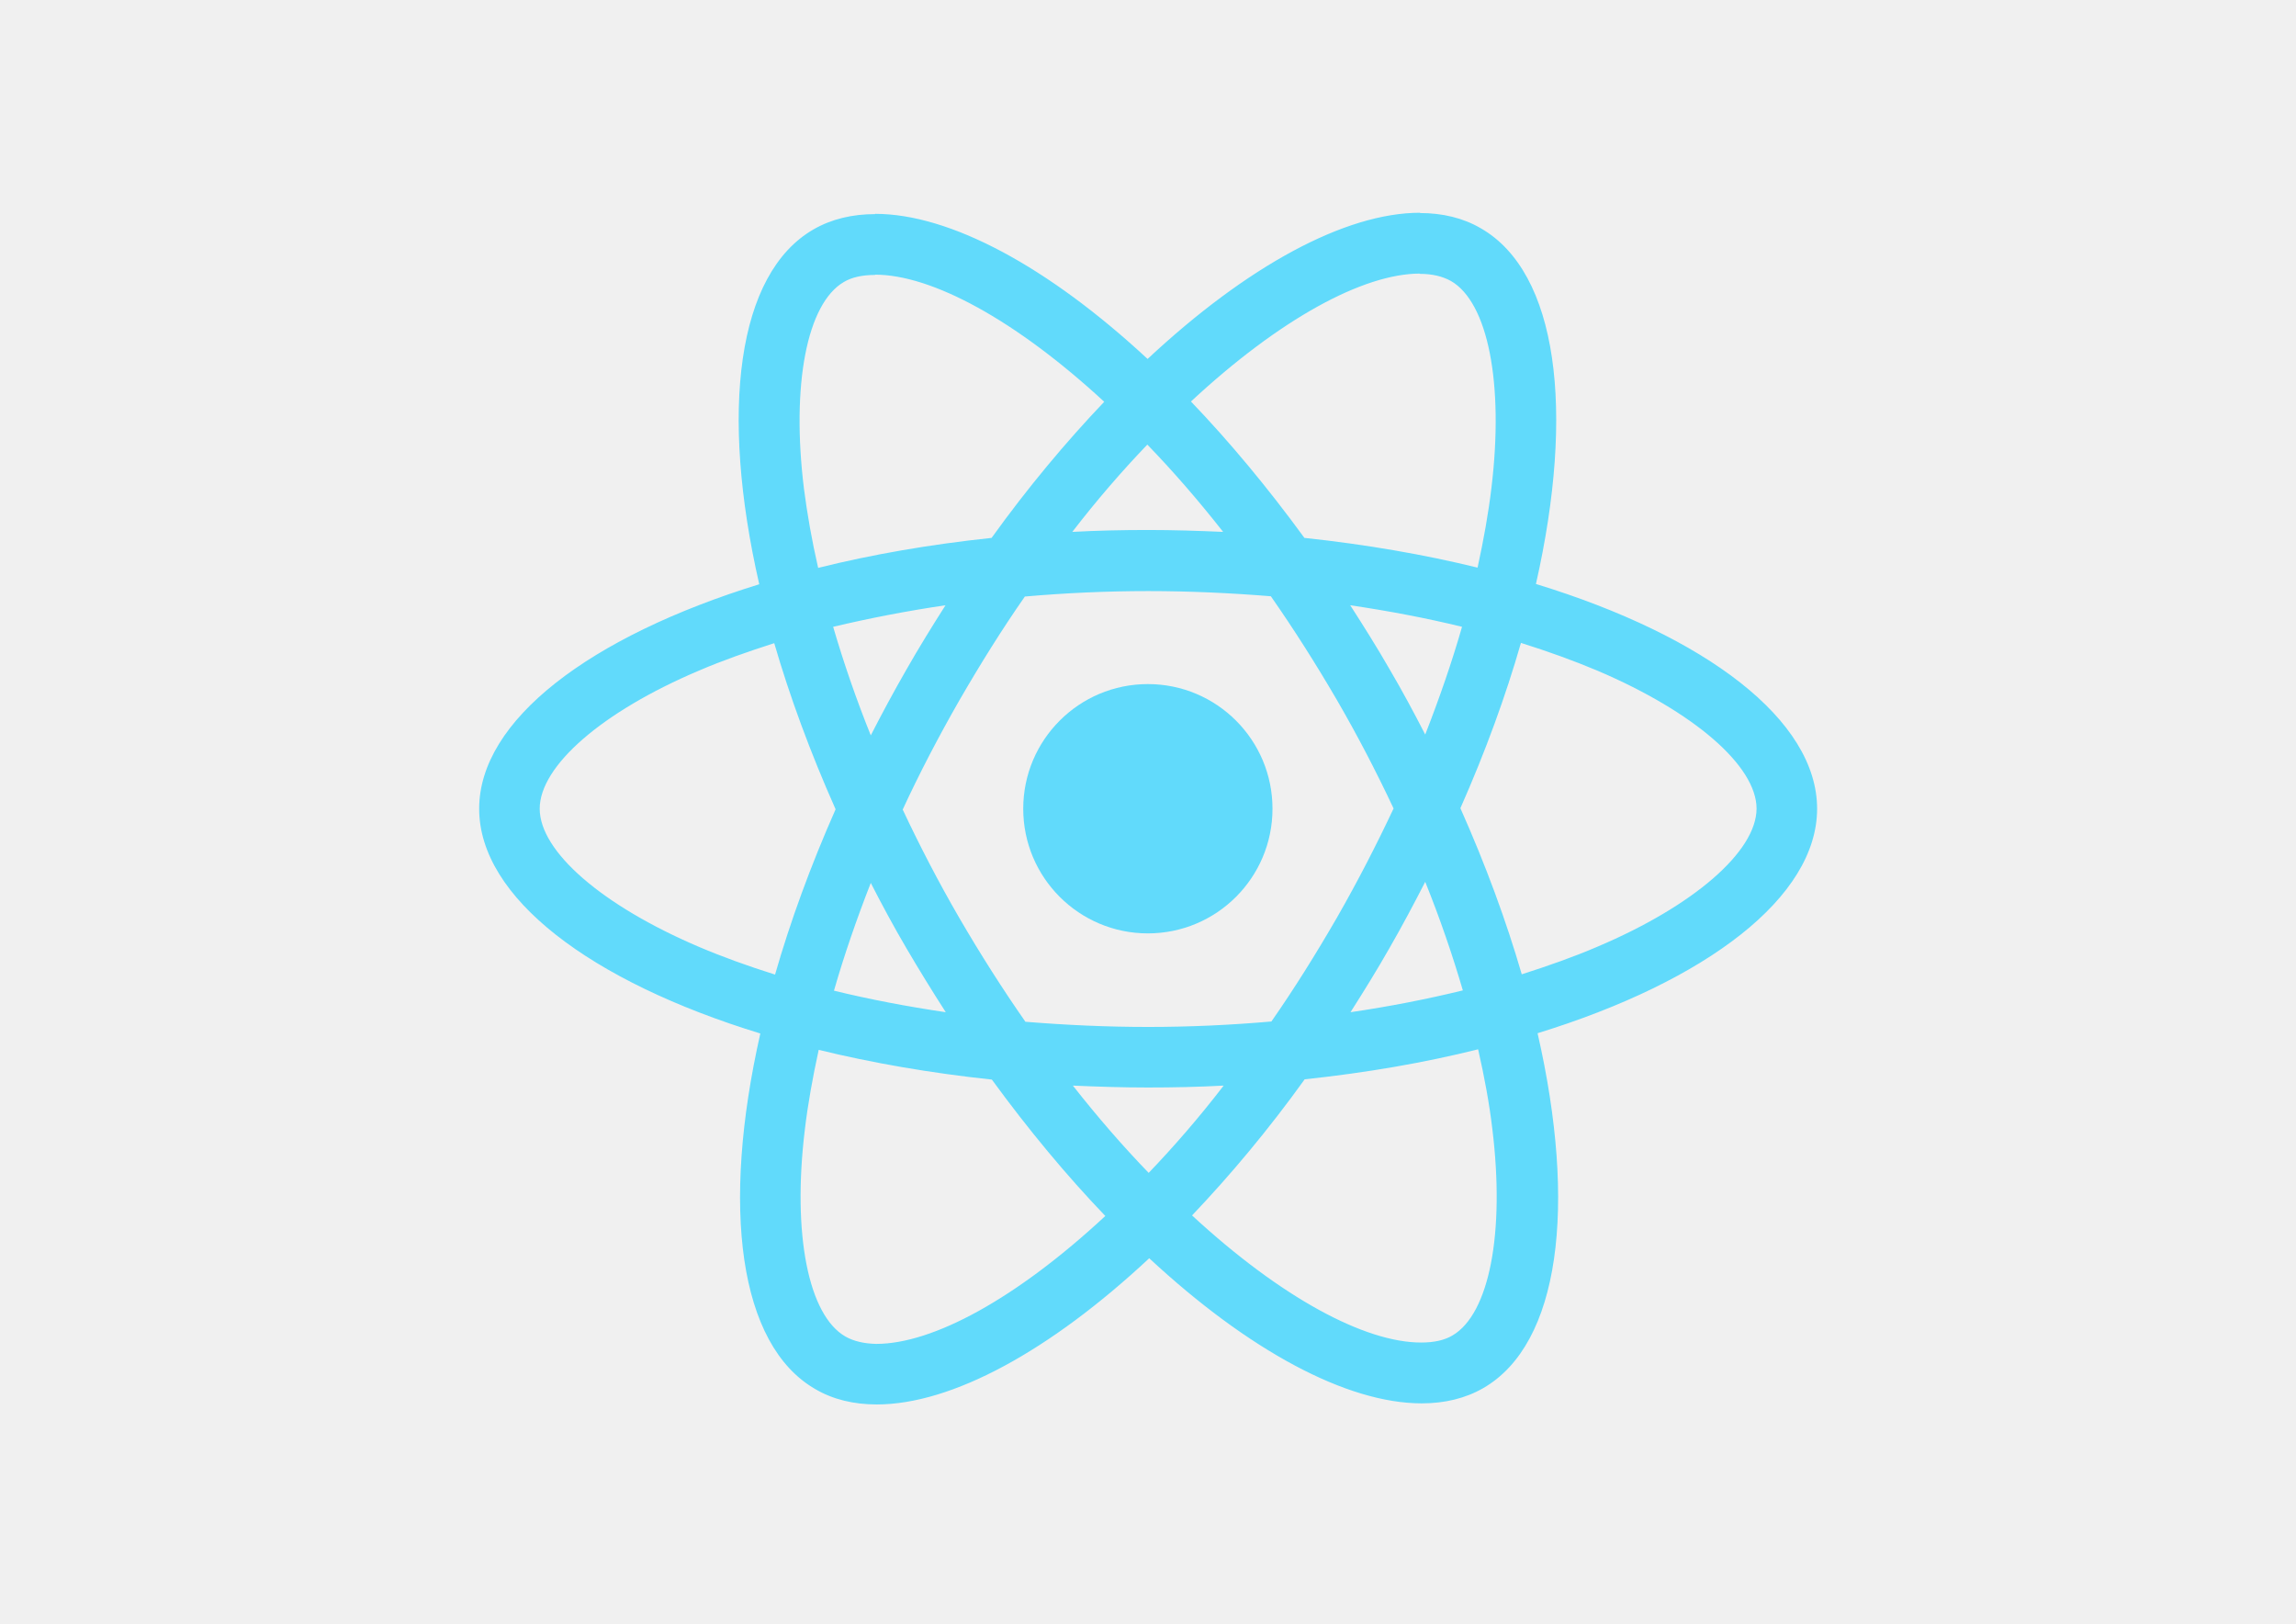
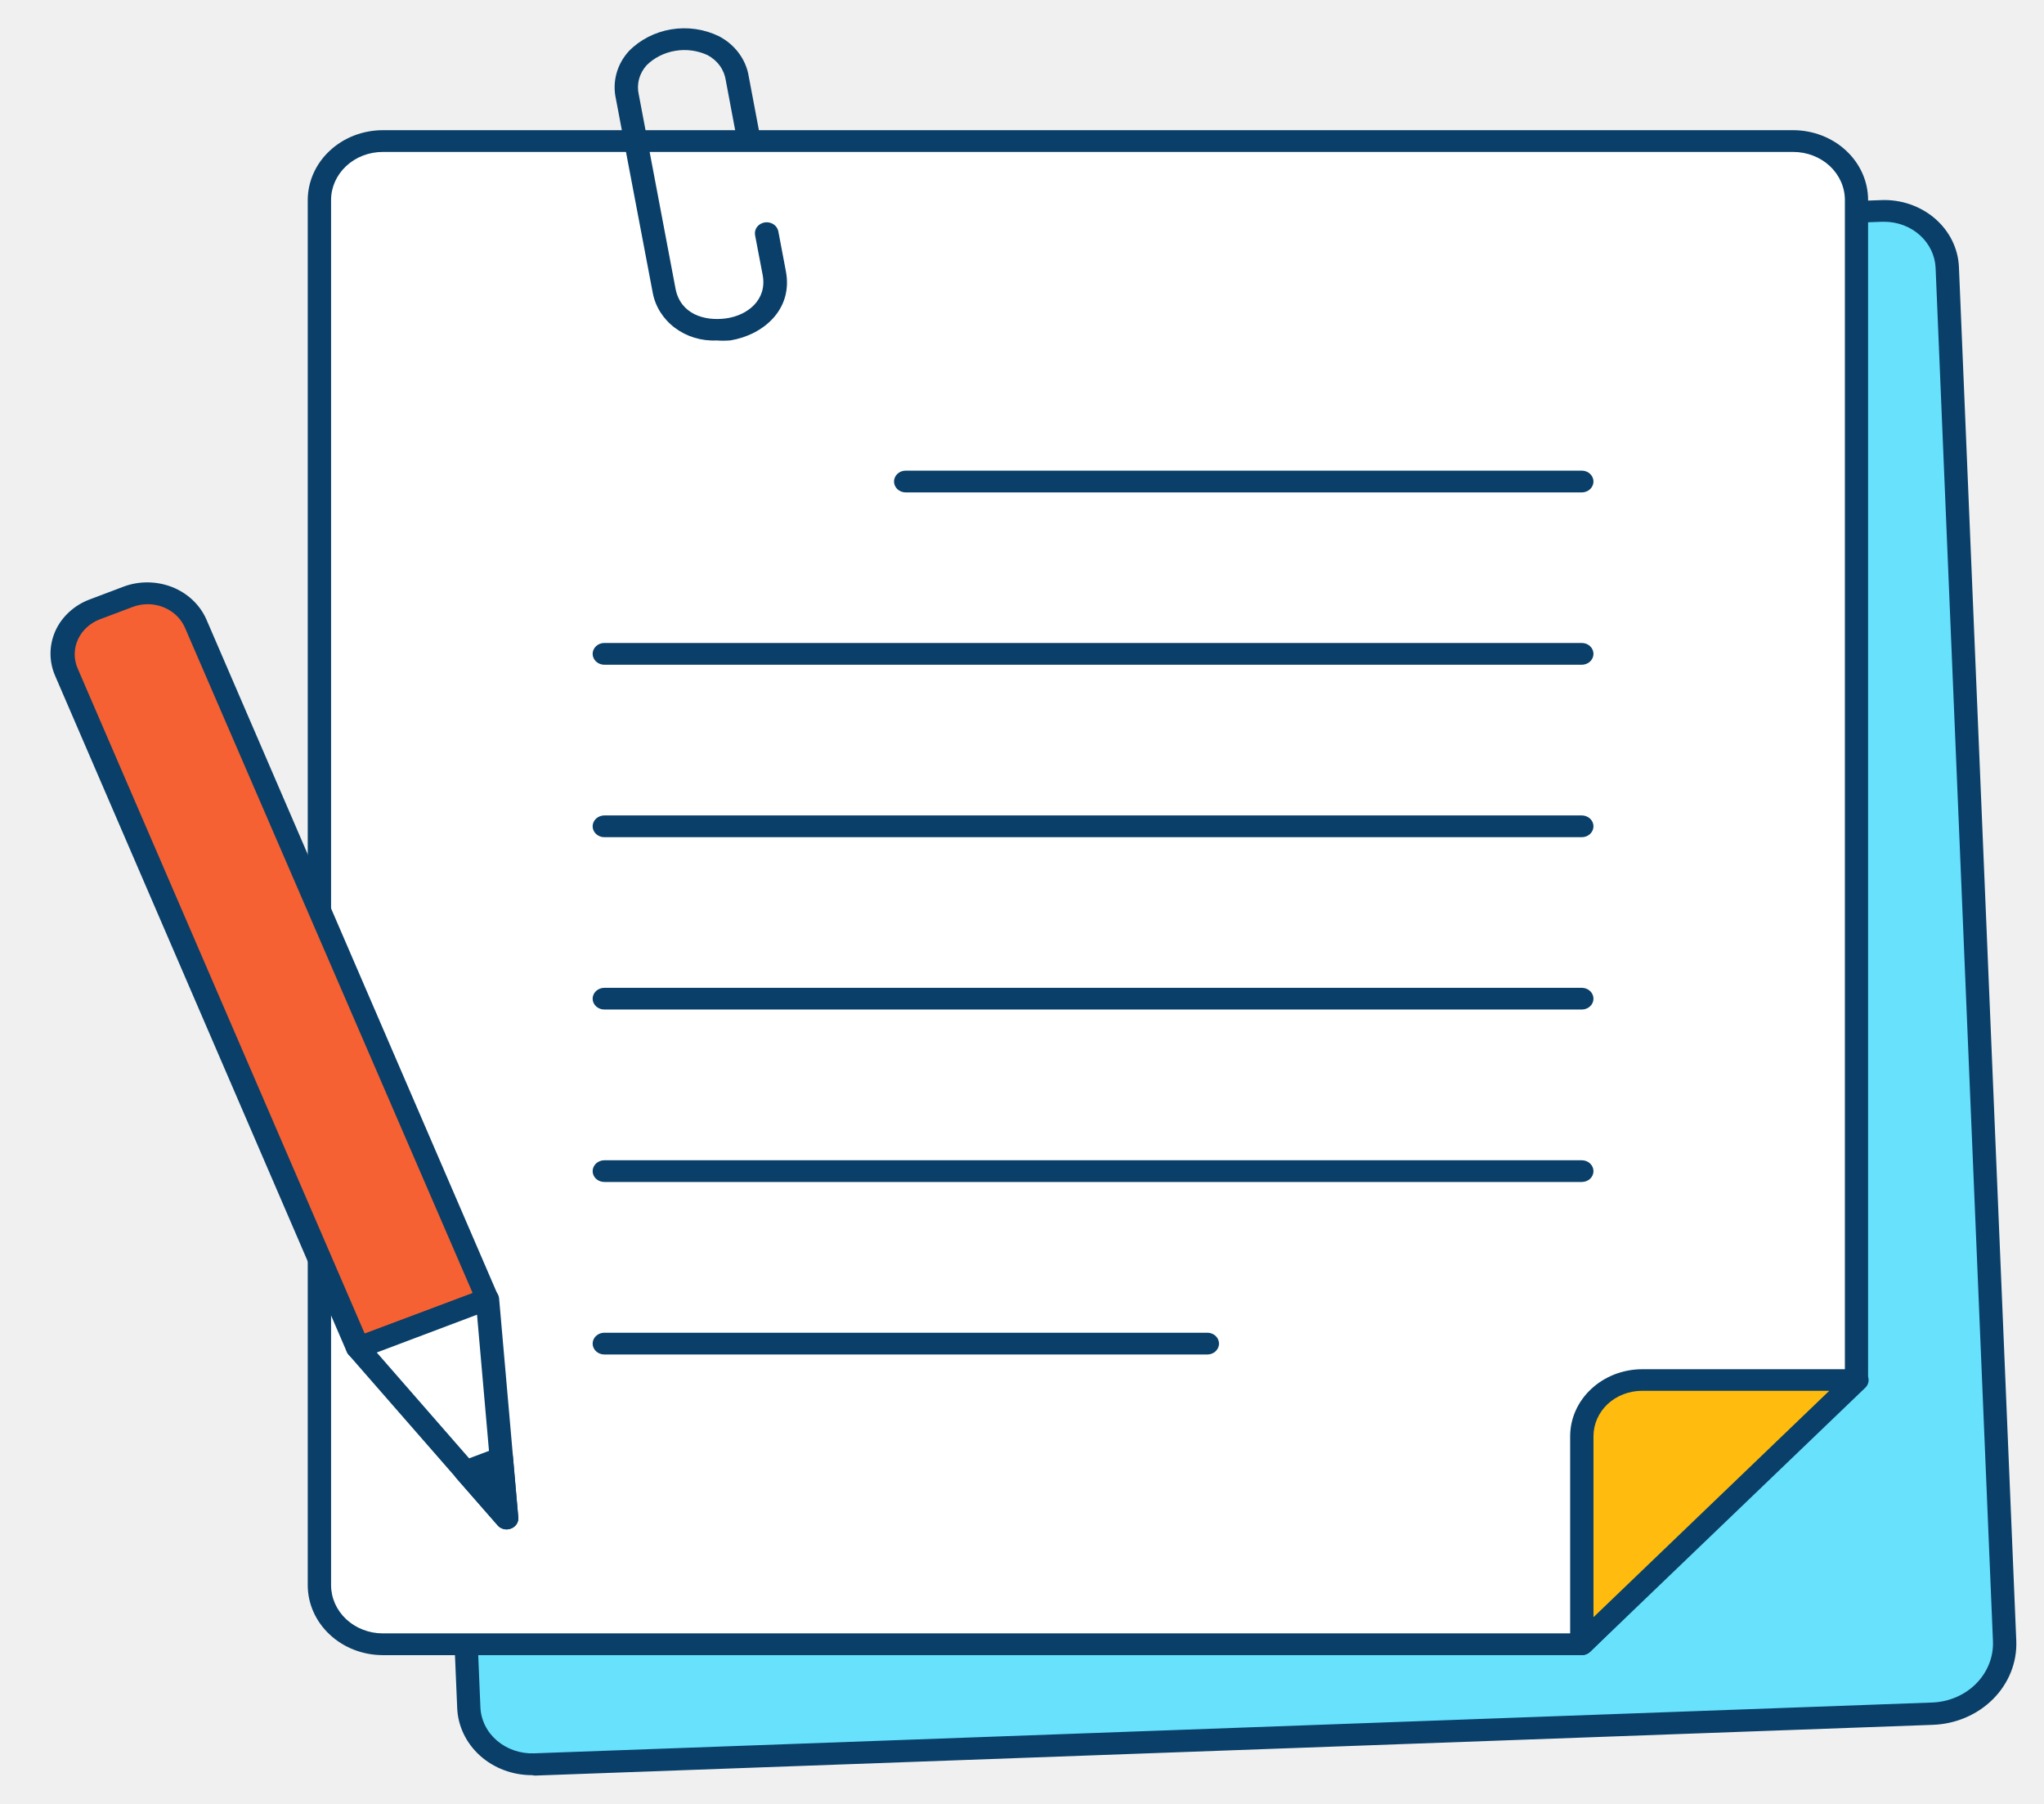
- <svg xmlns="http://www.w3.org/2000/svg" viewBox="0 0 841.9 595.3">
-   <g fill="#61DAFB">
-     <path d="M666.3 296.5c0-32.5-40.7-63.3-103.1-82.4 14.4-63.6 8-114.2-20.2-130.4-6.5-3.8-14.1-5.6-22.4-5.6v22.3c4.6 0 8.3.9 11.4 2.6 13.6 7.8 19.5 37.5 14.9 75.7-1.1 9.4-2.9 19.3-5.1 29.4-19.6-4.8-41-8.5-63.5-10.9-13.5-18.5-27.5-35.3-41.6-50 32.6-30.3 63.2-46.9 84-46.9V78c-27.5 0-63.5 19.6-99.9 53.6-36.4-33.8-72.4-53.2-99.9-53.2v22.3c20.7 0 51.4 16.5 84 46.6-14 14.7-28 31.4-41.3 49.9-22.6 2.4-44 6.1-63.6 11-2.3-10-4-19.7-5.2-29-4.7-38.2 1.1-67.9 14.6-75.8 3-1.8 6.9-2.6 11.5-2.6V78.5c-8.4 0-16 1.8-22.6 5.6-28.1 16.2-34.4 66.7-19.9 130.1-62.2 19.2-102.7 49.9-102.7 82.3 0 32.5 40.7 63.3 103.1 82.4-14.4 63.6-8 114.2 20.2 130.4 6.5 3.8 14.1 5.6 22.5 5.6 27.5 0 63.5-19.6 99.9-53.6 36.4 33.8 72.4 53.2 99.9 53.2 8.4 0 16-1.8 22.6-5.6 28.1-16.2 34.4-66.7 19.9-130.1 62-19.1 102.5-49.9 102.5-82.3zm-130.2-66.7c-3.7 12.9-8.3 26.2-13.5 39.5-4.1-8-8.4-16-13.1-24-4.6-8-9.5-15.8-14.4-23.4 14.2 2.1 27.9 4.7 41 7.9zm-45.8 106.5c-7.8 13.5-15.8 26.3-24.1 38.2-14.9 1.3-30 2-45.2 2-15.1 0-30.2-.7-45-1.9-8.3-11.9-16.4-24.6-24.2-38-7.6-13.1-14.5-26.4-20.8-39.8 6.2-13.4 13.2-26.8 20.7-39.9 7.8-13.5 15.8-26.3 24.1-38.2 14.9-1.3 30-2 45.2-2 15.1 0 30.2.7 45 1.9 8.3 11.9 16.4 24.6 24.2 38 7.6 13.1 14.5 26.4 20.8 39.8-6.3 13.4-13.2 26.8-20.7 39.9zm32.3-13c5.4 13.4 10 26.8 13.8 39.8-13.1 3.2-26.9 5.9-41.2 8 4.9-7.7 9.8-15.6 14.4-23.7 4.6-8 8.9-16.1 13-24.1zM421.2 430c-9.3-9.6-18.6-20.3-27.8-32 9 .4 18.2.7 27.5.7 9.4 0 18.7-.2 27.8-.7-9 11.7-18.3 22.4-27.5 32zm-74.4-58.9c-14.2-2.1-27.9-4.7-41-7.9 3.7-12.9 8.3-26.2 13.5-39.5 4.1 8 8.4 16 13.1 24 4.7 8 9.5 15.8 14.4 23.4zM420.7 163c9.3 9.6 18.6 20.3 27.8 32-9-.4-18.2-.7-27.5-.7-9.4 0-18.7.2-27.8.7 9-11.7 18.3-22.4 27.5-32zm-74 58.9c-4.9 7.7-9.8 15.6-14.4 23.7-4.6 8-8.9 16-13 24-5.4-13.4-10-26.8-13.8-39.8 13.1-3.1 26.9-5.8 41.2-7.9zm-90.5 125.2c-35.4-15.1-58.3-34.9-58.3-50.6 0-15.7 22.9-35.6 58.3-50.6 8.6-3.7 18-7 27.7-10.1 5.7 19.6 13.2 40 22.5 60.9-9.2 20.8-16.6 41.1-22.2 60.6-9.9-3.1-19.3-6.5-28-10.2zM310 490c-13.6-7.8-19.5-37.5-14.9-75.7 1.1-9.4 2.9-19.3 5.1-29.4 19.6 4.8 41 8.5 63.5 10.9 13.5 18.5 27.5 35.3 41.6 50-32.6 30.3-63.2 46.9-84 46.9-4.5-.1-8.3-1-11.3-2.7zm237.2-76.2c4.7 38.2-1.1 67.9-14.6 75.8-3 1.8-6.9 2.6-11.5 2.6-20.7 0-51.4-16.5-84-46.6 14-14.7 28-31.4 41.3-49.9 22.6-2.4 44-6.1 63.6-11 2.3 10.1 4.1 19.8 5.2 29.1zm38.5-66.7c-8.6 3.7-18 7-27.7 10.1-5.7-19.6-13.2-40-22.5-60.9 9.2-20.8 16.6-41.1 22.2-60.6 9.9 3.1 19.3 6.5 28.1 10.2 35.4 15.1 58.3 34.9 58.3 50.6-.1 15.7-23 35.6-58.4 50.6zM320.8 78.4z" />
-     <circle cx="420.9" cy="296.5" r="45.7" />
-     <path d="M520.5 78.1z" />
-   </g>
+ <svg xmlns="http://www.w3.org/2000/svg" width="34" height="30" viewBox="0 0 34 30" fill="none">
+   <path d="M8.889 29.34C8.751 29.345 8.613 29.324 8.484 29.28C8.354 29.235 8.235 29.167 8.134 29.079C8.033 28.992 7.951 28.887 7.894 28.77C7.836 28.652 7.804 28.526 7.799 28.397L6.829 5.377C6.824 5.248 6.846 5.119 6.894 4.999C6.941 4.878 7.014 4.767 7.108 4.672C7.202 4.578 7.315 4.501 7.44 4.447C7.566 4.394 7.702 4.363 7.84 4.358L31.291 3.507C31.429 3.502 31.567 3.522 31.697 3.567C31.826 3.611 31.945 3.679 32.047 3.767C32.148 3.854 32.23 3.96 32.288 4.077C32.345 4.194 32.378 4.32 32.383 4.449L33.345 27.289C33.357 27.598 33.238 27.898 33.013 28.125C32.788 28.351 32.475 28.485 32.145 28.497L8.889 29.34Z" fill="#68E1FD" />
+   <path d="M8.848 29.522C8.526 29.522 8.217 29.406 7.985 29.198C7.753 28.989 7.617 28.705 7.605 28.405L6.636 5.384C6.623 5.076 6.742 4.776 6.966 4.55C7.191 4.324 7.502 4.19 7.832 4.178L31.291 3.328C31.455 3.321 31.618 3.345 31.772 3.398C31.925 3.451 32.066 3.531 32.186 3.634C32.306 3.738 32.403 3.862 32.472 4.001C32.54 4.14 32.579 4.289 32.585 4.442L33.539 27.289C33.553 27.645 33.415 27.992 33.155 28.254C32.895 28.516 32.535 28.671 32.152 28.685L8.897 29.529L8.848 29.522ZM31.342 3.688H31.307L7.855 4.539C7.628 4.548 7.414 4.64 7.259 4.796C7.105 4.951 7.023 5.158 7.031 5.369L7.991 28.392C7.995 28.497 8.022 28.6 8.069 28.695C8.116 28.791 8.183 28.876 8.266 28.947C8.434 29.091 8.656 29.167 8.883 29.159L32.139 28.314C32.418 28.304 32.681 28.191 32.871 28C33.061 27.808 33.162 27.555 33.151 27.294L32.197 4.456C32.188 4.25 32.095 4.055 31.935 3.911C31.776 3.768 31.563 3.688 31.342 3.688Z" fill="#093F68" />
+   <path d="M26.312 27.345H6.366C6.087 27.345 5.82 27.242 5.623 27.058C5.426 26.874 5.315 26.625 5.315 26.365V3.326C5.315 3.197 5.342 3.07 5.394 2.951C5.447 2.832 5.525 2.723 5.622 2.632C5.72 2.541 5.836 2.469 5.963 2.42C6.091 2.371 6.228 2.346 6.366 2.346H29.829C29.967 2.346 30.104 2.371 30.231 2.42C30.359 2.47 30.475 2.542 30.572 2.633C30.67 2.724 30.747 2.832 30.8 2.951C30.853 3.07 30.88 3.197 30.88 3.326V22.866L26.312 27.345Z" fill="white" />
+   <path d="M26.312 27.526H6.366C6.036 27.525 5.719 27.403 5.486 27.185C5.252 26.968 5.12 26.673 5.119 26.365V3.326C5.12 3.018 5.252 2.723 5.486 2.506C5.719 2.288 6.036 2.166 6.366 2.165H29.829C30.159 2.166 30.476 2.288 30.709 2.506C30.942 2.723 31.074 3.018 31.074 3.326V22.866C31.074 22.912 31.055 22.957 31.02 22.99L26.451 27.47C26.433 27.487 26.412 27.502 26.388 27.511C26.364 27.521 26.338 27.526 26.312 27.526ZM6.366 2.527C6.138 2.527 5.92 2.611 5.759 2.761C5.598 2.911 5.507 3.114 5.507 3.326V26.365C5.508 26.577 5.599 26.78 5.76 26.93C5.921 27.079 6.139 27.164 6.366 27.164H26.228L30.688 22.793V3.326C30.688 3.114 30.597 2.911 30.437 2.761C30.276 2.612 30.058 2.527 29.831 2.527H6.366Z" fill="#093F68" />
+   <path d="M26.312 27.345V23.887C26.312 23.64 26.418 23.402 26.606 23.227C26.794 23.052 27.049 22.953 27.314 22.952H30.888L26.312 27.345Z" fill="#FFBC0E" />
+   <path d="M26.312 27.526C26.287 27.525 26.263 27.521 26.24 27.513C26.204 27.5 26.173 27.477 26.151 27.447C26.129 27.416 26.118 27.381 26.118 27.345V23.887C26.118 23.591 26.244 23.308 26.469 23.099C26.693 22.89 26.997 22.772 27.314 22.771H30.888C30.926 22.771 30.964 22.782 30.996 22.801C31.028 22.821 31.053 22.849 31.068 22.882C31.082 22.915 31.087 22.951 31.079 22.986C31.072 23.021 31.054 23.053 31.027 23.079L26.451 27.47C26.433 27.487 26.412 27.501 26.387 27.511C26.363 27.521 26.338 27.526 26.312 27.526ZM27.314 23.13C27.1 23.13 26.894 23.209 26.742 23.35C26.591 23.492 26.506 23.684 26.506 23.884V26.895L30.428 23.13H27.314Z" fill="#093F68" />
+   <path d="M26.312 8.189H15.065C15.014 8.189 14.964 8.17 14.928 8.136C14.892 8.102 14.871 8.056 14.871 8.008C14.871 7.96 14.892 7.914 14.928 7.88C14.964 7.846 15.014 7.827 15.065 7.827H26.312C26.363 7.827 26.413 7.846 26.449 7.88C26.485 7.914 26.506 7.96 26.506 8.008C26.506 8.056 26.485 8.102 26.449 8.136C26.413 8.17 26.363 8.189 26.312 8.189Z" fill="#093F68" />
+   <path d="M26.312 11.055H10.052C10.001 11.055 9.952 11.036 9.915 11.002C9.879 10.968 9.858 10.922 9.858 10.874C9.858 10.826 9.879 10.78 9.915 10.746C9.952 10.712 10.001 10.693 10.052 10.693H26.312C26.363 10.693 26.413 10.712 26.449 10.746C26.485 10.78 26.506 10.826 26.506 10.874C26.506 10.922 26.485 10.968 26.449 11.002C26.413 11.036 26.363 11.055 26.312 11.055Z" fill="#093F68" />
+   <path d="M26.312 13.923H10.052C10.001 13.923 9.952 13.904 9.915 13.87C9.879 13.836 9.858 13.79 9.858 13.742C9.858 13.694 9.879 13.648 9.915 13.614C9.952 13.581 10.001 13.561 10.052 13.561H26.312C26.363 13.561 26.413 13.581 26.449 13.614C26.485 13.648 26.506 13.694 26.506 13.742C26.506 13.79 26.485 13.836 26.449 13.87C26.413 13.904 26.363 13.923 26.312 13.923Z" fill="#093F68" />
+   <path d="M26.312 16.789H10.052C10.001 16.789 9.952 16.77 9.915 16.736C9.879 16.703 9.858 16.657 9.858 16.609C9.858 16.561 9.879 16.515 9.915 16.481C9.952 16.447 10.001 16.428 10.052 16.428H26.312C26.363 16.428 26.413 16.447 26.449 16.481C26.485 16.515 26.506 16.561 26.506 16.609C26.506 16.657 26.485 16.703 26.449 16.736C26.413 16.77 26.363 16.789 26.312 16.789Z" fill="#093F68" />
+   <path d="M26.312 19.657H10.052C10.001 19.657 9.952 19.638 9.915 19.605C9.879 19.571 9.858 19.525 9.858 19.477C9.858 19.429 9.879 19.383 9.915 19.349C9.952 19.315 10.001 19.296 10.052 19.296H26.312C26.363 19.296 26.413 19.315 26.449 19.349C26.485 19.383 26.506 19.429 26.506 19.477C26.506 19.525 26.485 19.571 26.449 19.605C26.413 19.638 26.363 19.657 26.312 19.657Z" fill="#093F68" />
+   <path d="M20.083 22.526H10.052C10.001 22.526 9.952 22.507 9.915 22.473C9.879 22.439 9.858 22.393 9.858 22.345C9.858 22.297 9.879 22.251 9.915 22.217C9.952 22.183 10.001 22.164 10.052 22.164H20.083C20.135 22.164 20.184 22.183 20.22 22.217C20.257 22.251 20.277 22.297 20.277 22.345C20.277 22.393 20.257 22.439 20.22 22.473C20.184 22.507 20.135 22.526 20.083 22.526Z" fill="#093F68" />
+   <path d="M11.92 5.662C11.669 5.674 11.422 5.599 11.226 5.452C11.03 5.305 10.899 5.096 10.857 4.865L10.244 1.639C10.214 1.501 10.217 1.358 10.255 1.221C10.292 1.084 10.363 0.958 10.461 0.85C10.647 0.66 10.895 0.533 11.166 0.488C11.437 0.443 11.716 0.484 11.96 0.603C12.092 0.672 12.205 0.768 12.291 0.885C12.377 1.001 12.433 1.134 12.455 1.273L12.626 2.178C12.63 2.201 12.63 2.225 12.624 2.248C12.618 2.271 12.608 2.293 12.594 2.313C12.579 2.332 12.56 2.349 12.539 2.362C12.518 2.375 12.494 2.383 12.469 2.387C12.443 2.392 12.418 2.391 12.393 2.386C12.368 2.381 12.344 2.371 12.323 2.358C12.303 2.344 12.285 2.327 12.271 2.307C12.257 2.287 12.248 2.264 12.243 2.241L12.073 1.337C12.06 1.25 12.027 1.167 11.974 1.094C11.922 1.021 11.852 0.961 11.77 0.917C11.604 0.84 11.416 0.814 11.233 0.845C11.051 0.875 10.883 0.959 10.756 1.085C10.695 1.152 10.652 1.231 10.63 1.316C10.607 1.401 10.606 1.49 10.626 1.575L11.237 4.802C11.319 5.225 11.718 5.344 12.077 5.295C12.435 5.246 12.765 4.986 12.686 4.572L12.56 3.912C12.551 3.864 12.562 3.815 12.592 3.775C12.622 3.735 12.668 3.708 12.72 3.699C12.771 3.691 12.824 3.702 12.867 3.73C12.909 3.758 12.938 3.801 12.947 3.849L13.072 4.509C13.194 5.145 12.699 5.57 12.15 5.661C12.074 5.667 11.997 5.668 11.92 5.662Z" fill="#093F68" />
+   <path d="M8.105 21.599L5.947 22.409L1.097 11.169C1.011 10.97 1.013 10.748 1.103 10.552C1.193 10.355 1.363 10.199 1.576 10.12L2.128 9.912C2.341 9.832 2.579 9.835 2.79 9.919C3.001 10.002 3.168 10.161 3.254 10.359L8.104 21.6L8.105 21.599Z" fill="#F56132" />
+   <path d="M5.949 22.596C5.923 22.597 5.897 22.592 5.873 22.582C5.826 22.563 5.788 22.528 5.769 22.484L0.921 11.248C0.868 11.129 0.84 11 0.84 10.87C0.84 10.741 0.868 10.612 0.921 10.493C0.975 10.373 1.055 10.264 1.155 10.174C1.255 10.083 1.373 10.012 1.503 9.965L2.053 9.757C2.313 9.659 2.604 9.662 2.863 9.763C3.121 9.865 3.325 10.057 3.432 10.299L8.28 21.533C8.299 21.577 8.299 21.627 8.279 21.671C8.259 21.715 8.221 21.75 8.173 21.768L6.023 22.587C5.999 22.595 5.974 22.598 5.949 22.596ZM2.459 10.048C2.373 10.048 2.288 10.063 2.209 10.093L1.662 10.299C1.497 10.362 1.365 10.483 1.296 10.636C1.226 10.788 1.225 10.961 1.291 11.115L6.067 22.18L7.863 21.506L3.077 10.44C3.027 10.324 2.941 10.225 2.83 10.155C2.719 10.085 2.589 10.048 2.455 10.048H2.459Z" fill="#093F68" />
+   <path d="M5.951 22.417L8.107 21.607L8.338 24.247L8.427 25.254L7.743 24.47L5.951 22.417Z" fill="white" />
+   <path d="M8.428 25.435C8.399 25.435 8.371 25.429 8.345 25.417C8.319 25.406 8.296 25.389 8.278 25.368L5.8 22.531C5.781 22.509 5.767 22.483 5.761 22.456C5.754 22.428 5.755 22.399 5.762 22.372C5.77 22.344 5.784 22.319 5.804 22.297C5.824 22.276 5.849 22.259 5.878 22.249L8.036 21.439C8.064 21.428 8.094 21.424 8.124 21.427C8.154 21.43 8.183 21.439 8.208 21.453C8.235 21.468 8.257 21.488 8.273 21.512C8.289 21.537 8.299 21.564 8.302 21.593L8.622 25.24C8.624 25.278 8.614 25.317 8.592 25.349C8.57 25.381 8.538 25.407 8.499 25.421C8.477 25.43 8.452 25.435 8.428 25.435ZM6.267 22.493L8.183 24.688L7.935 21.864L6.267 22.493Z" fill="#093F68" />
+   <path d="M7.743 24.47L8.338 24.247L8.427 25.255L7.743 24.47Z" fill="#093F68" />
+   <path d="M8.428 25.435C8.399 25.435 8.371 25.429 8.345 25.417C8.319 25.406 8.296 25.389 8.278 25.368L7.592 24.585C7.572 24.563 7.559 24.537 7.553 24.509C7.546 24.481 7.547 24.452 7.555 24.424C7.563 24.397 7.577 24.372 7.598 24.351C7.618 24.33 7.643 24.314 7.671 24.303L8.267 24.079C8.295 24.068 8.325 24.064 8.355 24.066C8.385 24.069 8.415 24.078 8.44 24.093C8.466 24.107 8.488 24.127 8.504 24.151C8.52 24.175 8.53 24.203 8.532 24.231L8.621 25.24C8.624 25.278 8.614 25.316 8.592 25.349C8.57 25.381 8.538 25.407 8.499 25.421C8.477 25.43 8.452 25.435 8.428 25.435ZM8.059 24.546L8.183 24.688L8.168 24.508L8.059 24.546Z" fill="#093F68" />
</svg>
